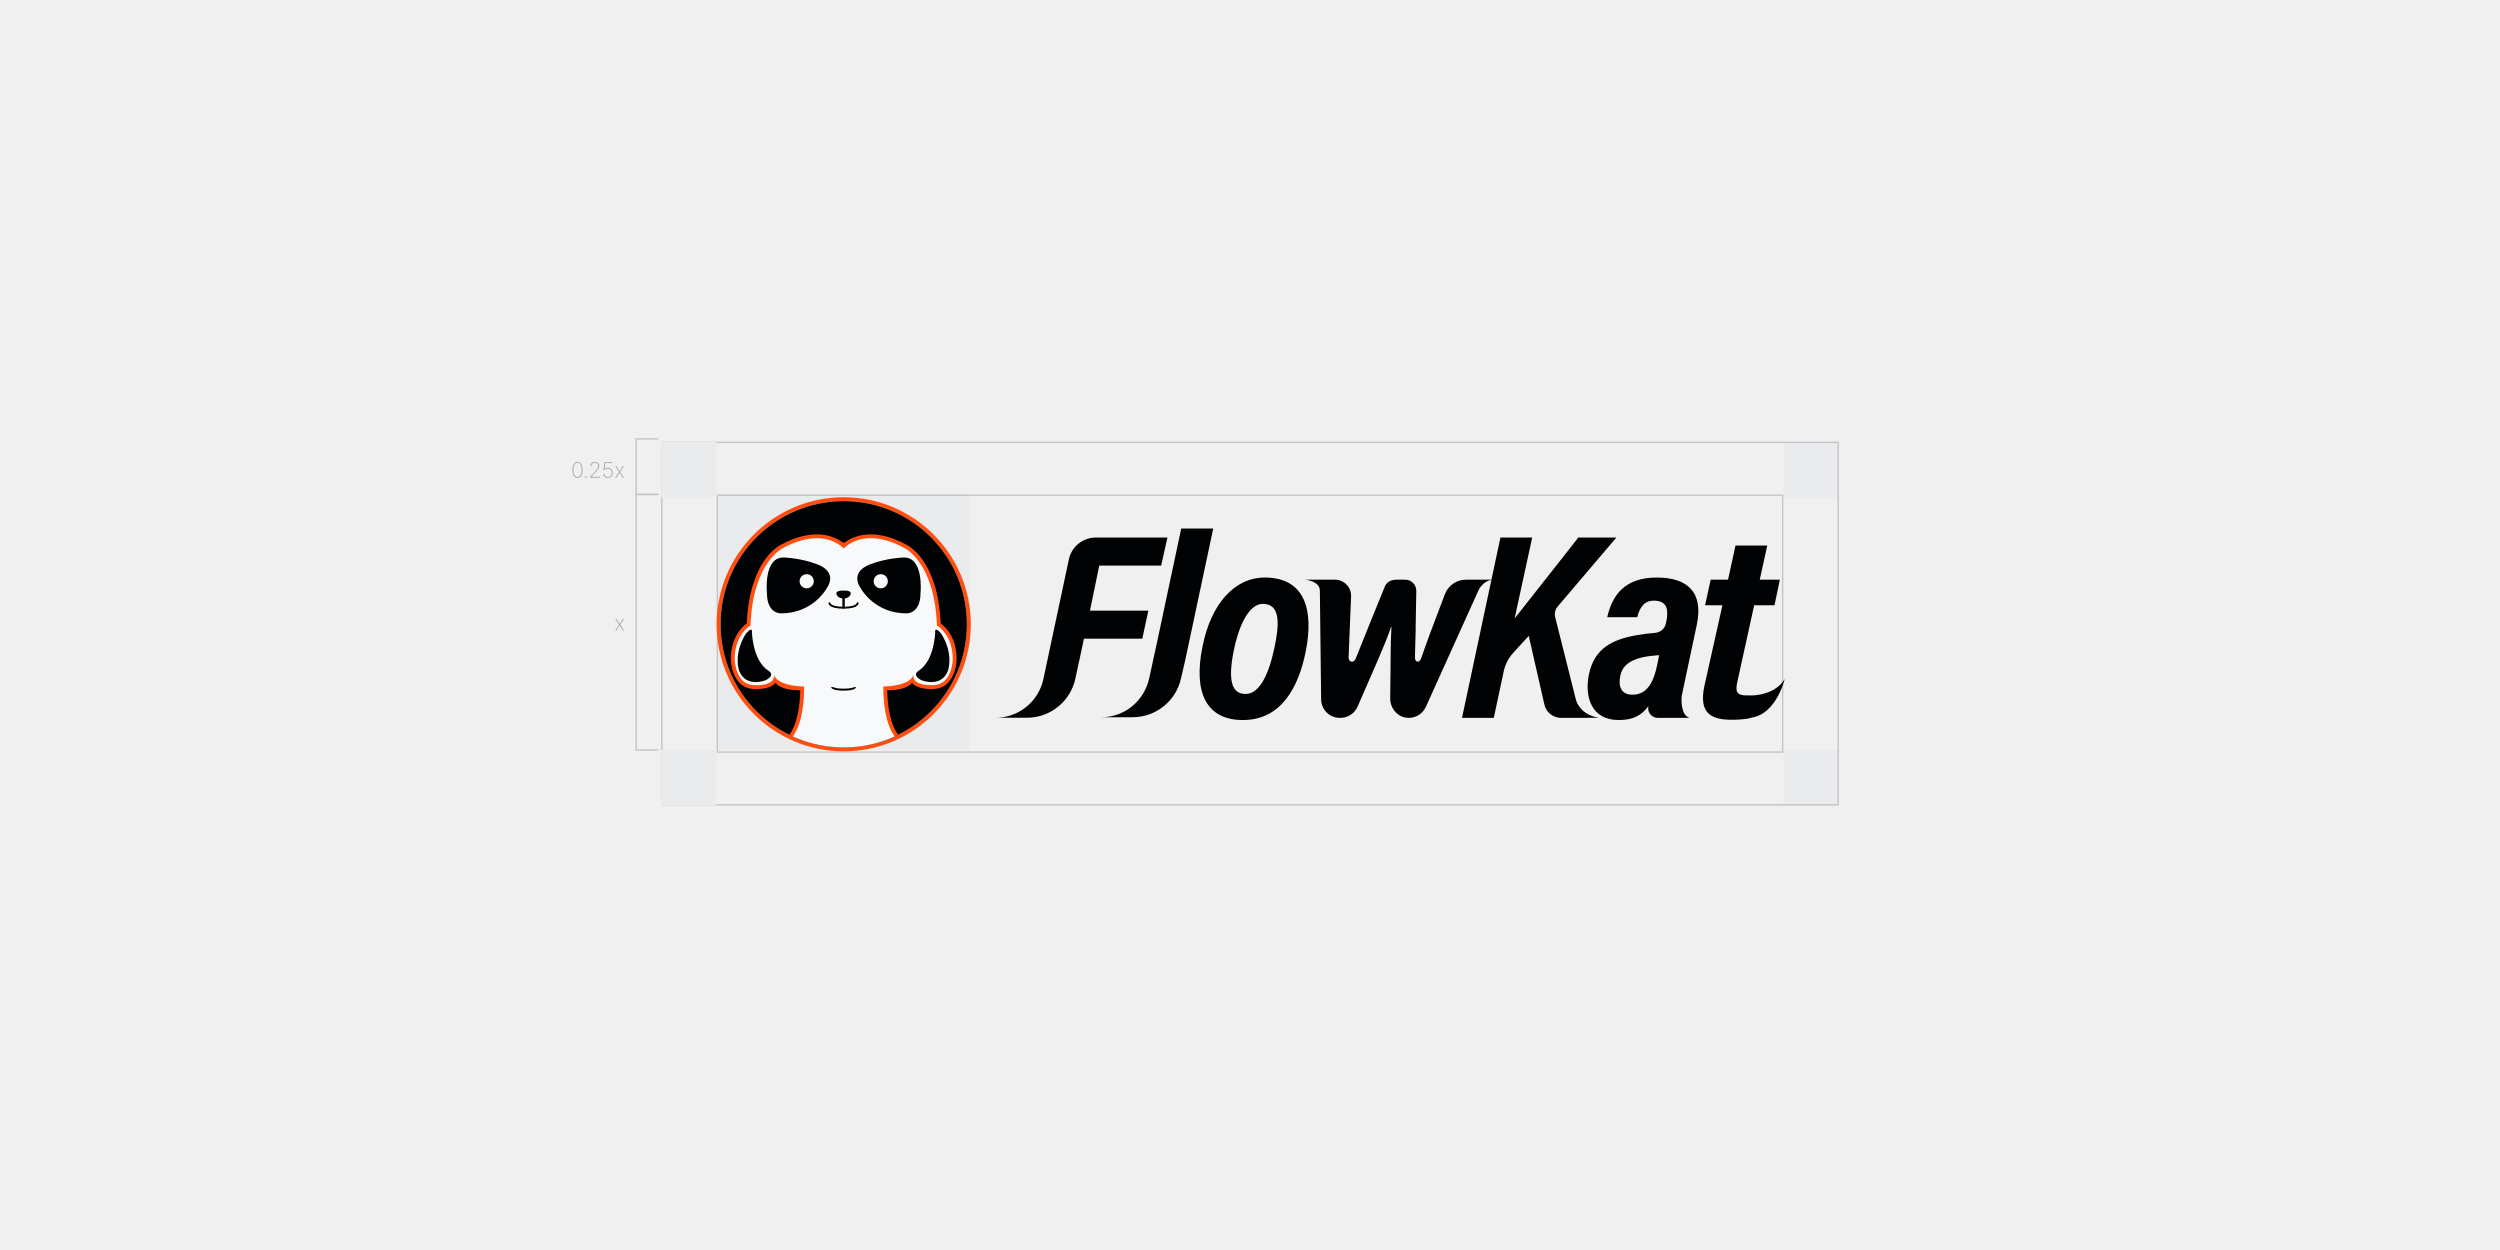
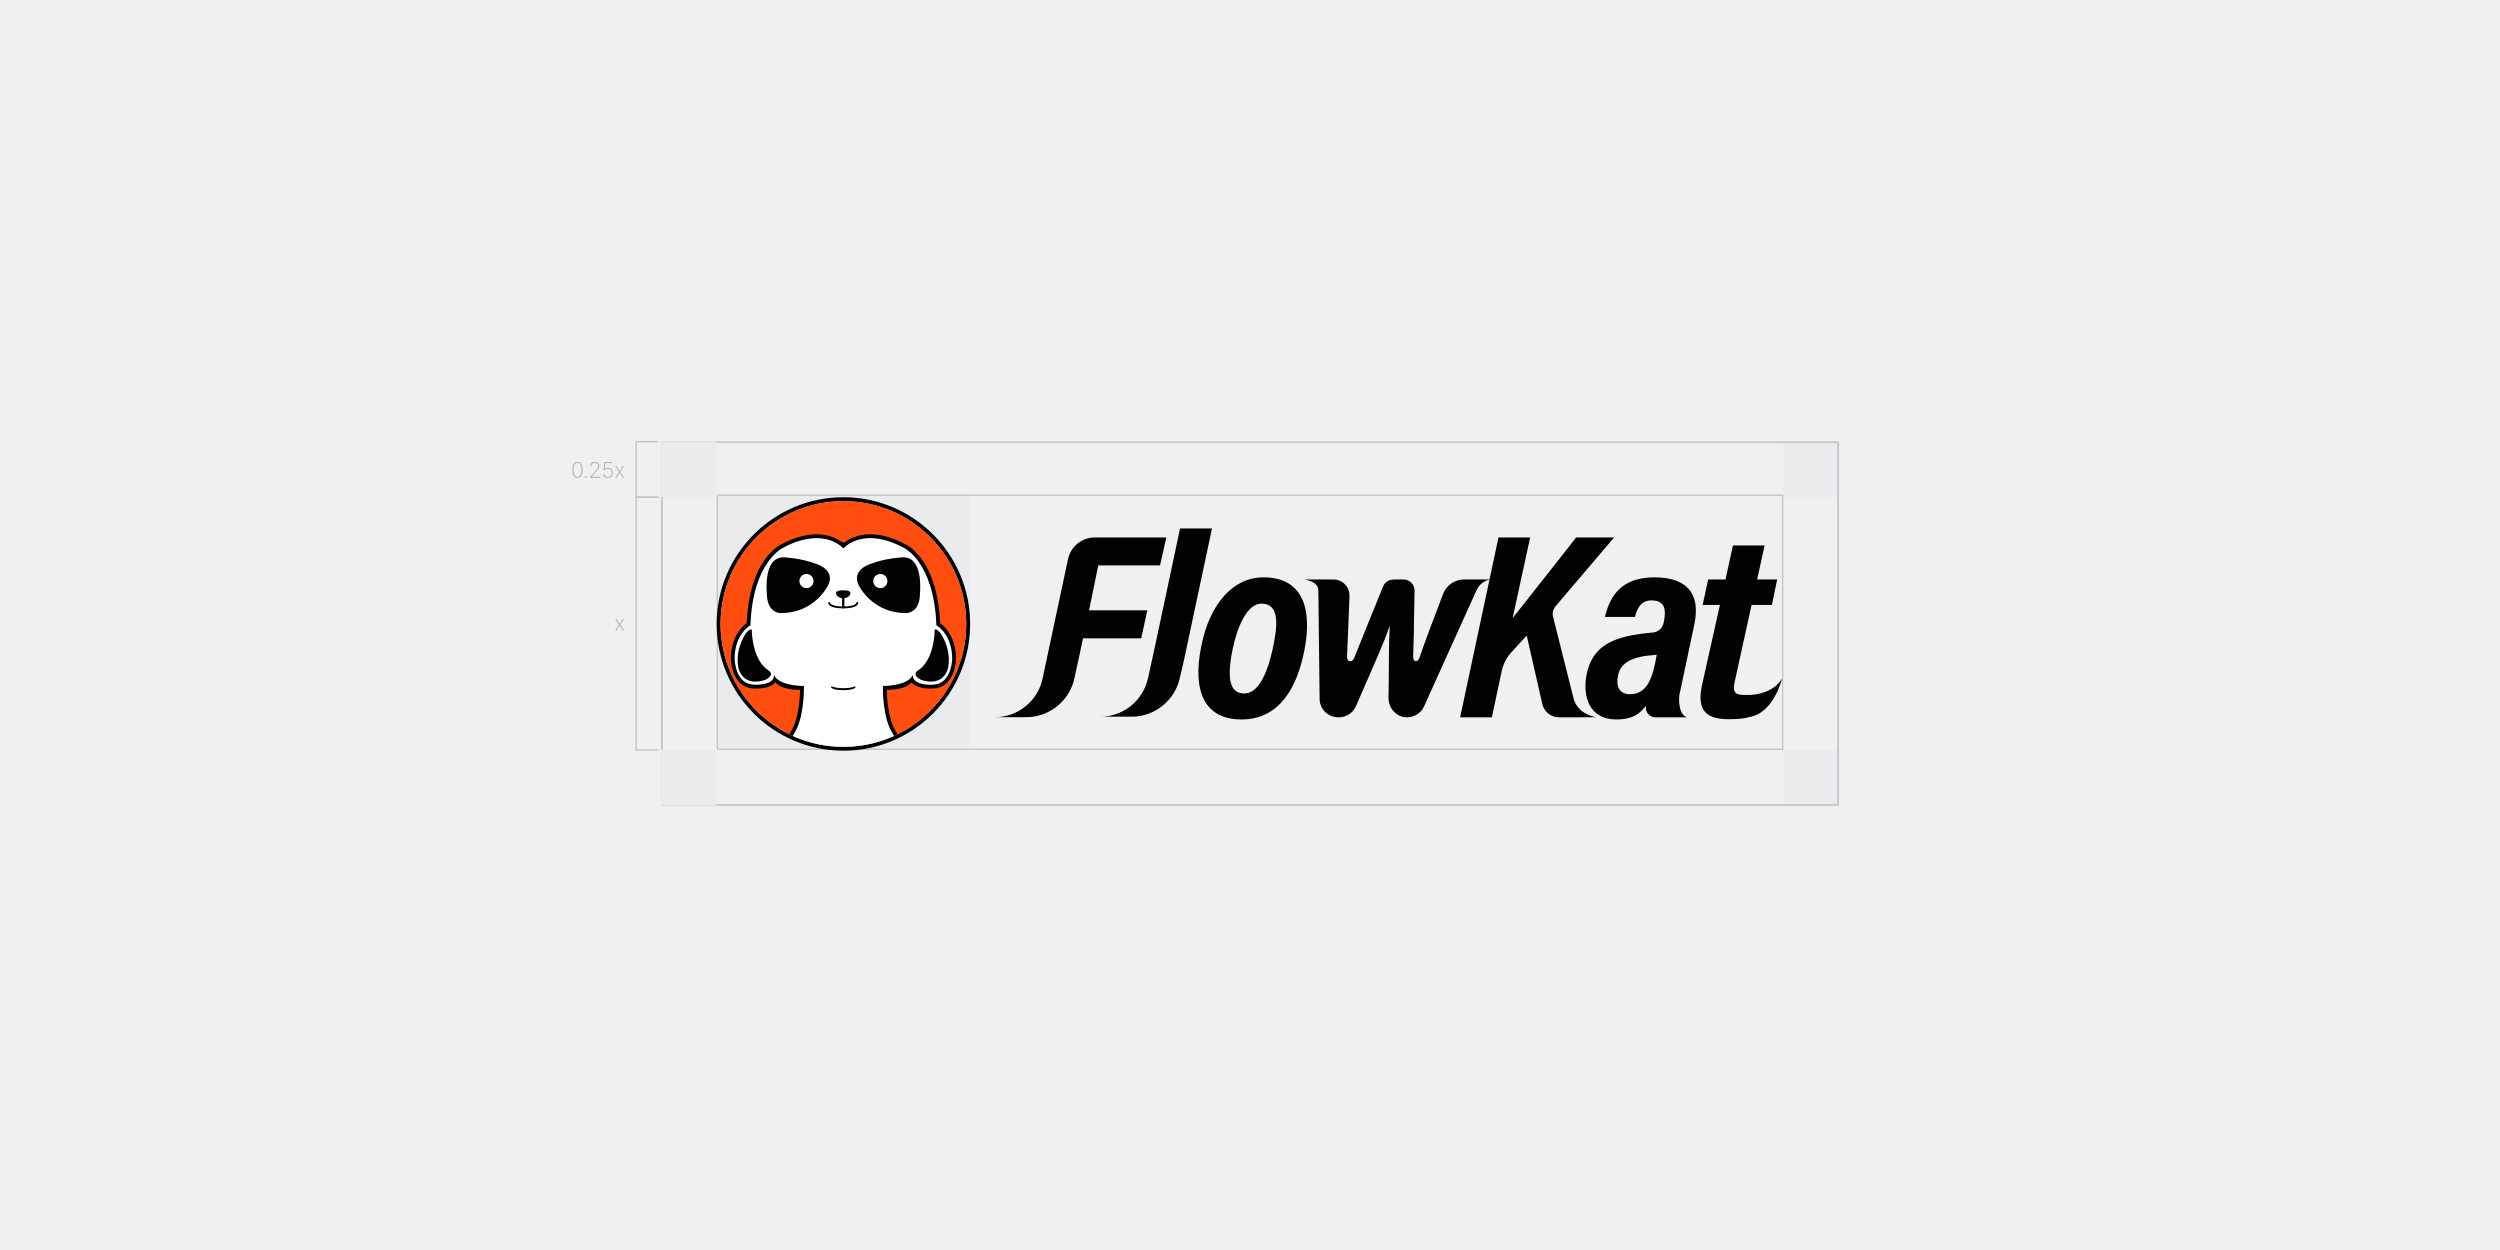
<svg xmlns="http://www.w3.org/2000/svg" width="900" height="450" viewBox="0 0 900 450" fill="none">
-   <rect width="91" height="92" transform="translate(258 178)" fill="#EAEBEC" />
-   <rect width="20" height="20" transform="translate(642 159)" fill="#EAEBEC" />
-   <rect width="20" height="20" transform="translate(642 270)" fill="#EAEBEC" />
-   <rect x="238.25" y="159.25" width="423.5" height="130.5" stroke="#C2C4C8" stroke-width="0.5" />
-   <rect x="258.25" y="178.25" width="383.5" height="92.5" stroke="#C2C4C8" stroke-width="0.5" />
-   <rect width="20" height="20" transform="translate(238 159)" fill="#EAEBEC" />
-   <rect width="20" height="20" transform="translate(238 270)" fill="#EAEBEC" />
-   <path d="M207.891 172.078C206.742 172.078 206.055 170.992 206.055 169.172C206.055 167.359 206.742 166.266 207.891 166.266C209.047 166.266 209.734 167.359 209.734 169.172C209.734 170.992 209.047 172.078 207.891 172.078ZM207.891 171.703C208.797 171.703 209.336 170.766 209.336 169.172C209.336 167.57 208.789 166.633 207.891 166.633C207 166.633 206.453 167.57 206.453 169.172C206.453 170.766 206.992 171.703 207.891 171.703ZM210.867 172.039C210.688 172.039 210.539 171.891 210.539 171.703C210.539 171.523 210.688 171.375 210.867 171.375C211.055 171.375 211.203 171.523 211.203 171.703C211.203 171.891 211.055 172.039 210.867 172.039ZM212.406 172V171.695L214.297 169.602C215.086 168.719 215.367 168.32 215.367 167.773C215.367 167.102 214.836 166.633 214.117 166.633C213.367 166.633 212.867 167.156 212.867 167.836H212.477C212.477 166.938 213.172 166.266 214.125 166.266C215.07 166.266 215.75 166.914 215.758 167.773C215.75 168.406 215.469 168.867 214.523 169.898L212.992 171.594V171.625H215.992V172H212.406ZM218.781 172.078C217.82 172.078 217.117 171.453 217.102 170.586H217.5C217.516 171.234 218.047 171.711 218.781 171.711C219.633 171.711 220.227 171.07 220.227 170.227C220.219 169.344 219.57 168.75 218.758 168.75C218.266 168.742 217.859 168.914 217.625 169.281H217.195L217.578 166.344H220.391V166.711H217.922L217.648 168.797H217.688C217.93 168.523 218.367 168.375 218.812 168.375C219.82 168.375 220.625 169.125 220.625 170.219C220.617 171.289 219.852 172.078 218.781 172.078ZM221.914 167.758L223.055 169.617L224.203 167.758H224.656L223.297 169.875L224.656 172H224.203L223.055 170.18L221.914 172H221.461L222.805 169.875L221.461 167.758H221.914Z" fill="#AEB0B6" />
-   <path d="M221.914 222.758L223.055 224.617L224.203 222.758H224.656L223.297 224.875L224.656 227H224.203L223.055 225.18L221.914 227H221.461L222.805 224.875L221.461 222.758H221.914Z" fill="#AEB0B6" />
-   <path d="M237 178L229 178L229 158L237 158" stroke-width="0.5" stroke="#C2C4C8" />
-   <path d="M237 270L229 270L229 178L237 178" stroke-width="0.5" stroke="#C2C4C8" />
-   <path d="M455.321 207.914C444.375 207.914 435.941 217.452 432.904 232.737C429.471 249.583 434.459 259.211 447.427 259.211C461.218 259.211 467.468 247.494 470.052 234.56C473.077 219.506 469.732 207.913 455.32 207.913L455.321 207.914ZM458.691 233.686C456.469 243.831 453.048 249.825 448.422 249.825C443.508 249.825 441.915 245.276 444.176 234.078C445.738 226.27 449.273 217.397 454.591 217.397C461.083 217.397 460.625 224.779 458.691 233.686Z" fill="#010203" />
-   <path d="M413.41 219.831H392.394L395.73 203.612H418.008L420.285 193.518H394.464C389.802 193.518 385.775 196.777 384.804 201.337L375.524 244.904C373.609 252.793 366.55 258.392 358.386 258.392H369.666C378.108 258.392 385.398 252.486 387.151 244.229L388.438 238.165L388.473 238.154L390.215 229.926H411.23L413.411 219.832L413.41 219.831Z" fill="#010203" />
-   <path d="M436.765 190.27H425.243L416.429 231.707L416.421 231.702L413.743 244.046C411.99 252.304 404.88 258.209 396.439 258.209H407.719C416.161 258.209 423.451 252.303 425.203 244.046L426.579 238.115L426.588 238.112L436.765 190.27Z" fill="#010203" />
-   <path d="M567.379 252.071L567.176 251.263L567.136 251.04C567.136 251.04 567.145 251.108 567.161 251.205L559.868 222.191C559.528 220.84 559.863 219.409 560.765 218.348L581.89 193.518H568.179C561.304 202.398 550.67 215.684 545.265 222.637L551.595 193.518H540.153L536.922 208.684H533.989L527.739 208.683C524.385 208.683 521.373 210.757 520.17 213.888C516.002 224.733 513.367 231.893 511.597 237.056C510.864 238.793 509.33 238.467 509.377 236.572L509.651 226.442L509.618 226.6C509.707 222.387 509.788 217.73 509.868 212.741C509.904 210.515 508.112 208.683 505.885 208.683H502.709C500.587 208.683 499.129 209.675 498.521 211.181C493.807 222.859 490.36 231.194 488.038 237.142C487.287 238.815 485.447 238.446 485.494 236.571L485.502 236.397C485.759 230.985 486.025 223.829 486.389 214.721C486.521 211.429 483.888 208.682 480.593 208.682H477.215C477.215 208.682 477.207 208.683 477.203 208.683H469.936C469.936 208.683 475.144 209.209 475.144 212.584L475.149 212.576L475.609 251.798C475.652 255.477 478.647 258.436 482.326 258.435H482.57C485.256 258.435 487.685 256.825 488.745 254.357C494.296 241.436 498.729 231.962 500.826 225.586H500.922C500.534 231.464 500.672 239.89 500.473 251.359C500.417 254.616 502.584 257.618 505.771 258.288C508.939 258.954 512.026 257.313 513.304 254.484L532.28 212.467C533.686 209.661 535.91 208.935 536.908 208.748L526.324 258.435H537.766L541.345 241.666C541.879 239.164 543.073 236.85 544.804 234.966L550.347 228.929L555.978 253.633C556.618 256.443 559.117 258.436 561.999 258.436H568.979V258.432L575.502 258.398C569.76 257.34 567.94 253.833 567.379 252.071Z" fill="#010203" />
-   <path d="M596.431 207.914C584.71 207.914 580.398 214.422 578.597 222.196H589.413C590.33 218.695 591.781 216.241 595.413 216.241C600.634 216.241 600.623 220.172 599.824 223.973L599.692 224.555C599.292 226.325 597.794 227.634 595.988 227.801C593.62 228.019 591.329 228.278 589.094 228.683C580.517 230.211 573.91 233.371 571.982 242.9C570.431 250.666 572.759 259.212 582.728 259.212C588.031 259.212 590.936 257.527 593.424 254.222L593.414 254.264C592.945 256.411 594.614 258.436 596.812 258.436H603.874C603.874 258.436 603.874 258.434 603.874 258.433H608.228C604.967 257.392 605.312 251.622 605.398 250.612C605.711 249.159 606.033 247.667 606.331 246.208L610.807 225.106C613.353 213.308 607.663 207.914 596.43 207.914H596.431ZM596.68 238.941C595.236 246.257 592.588 250.09 587.655 250.09C583.432 250.09 582.538 246.869 583.329 243.211C584.158 239.384 587.037 237.69 590.899 236.724C592.807 236.244 595.003 236.052 597.286 235.852L596.68 238.941Z" fill="#010203" />
-   <path d="M632.472 250.204L632.469 250.218C631.507 250.407 629.781 250.346 628.556 250.346C625.025 250.346 624.775 248.658 625.374 245.774L631.505 217.884H638.827L640.742 208.682H633.509L636.212 196.401H624.785L622.083 208.682H615.841L613.837 217.884H620.079L613.564 247.022C611.676 256.067 615.253 259.108 623.174 259.108C625.005 259.108 628.315 259.084 630.615 258.34C639.558 256.968 642.482 244.467 642.482 244.467C639.358 249.717 632.473 250.203 632.473 250.203L632.472 250.204Z" fill="#010203" />
-   <path d="M303.741 270.482C278.519 270.482 258 249.963 258 224.741C258 199.519 278.519 179 303.741 179C328.963 179 349.482 199.519 349.482 224.741C349.482 249.963 328.963 270.482 303.741 270.482ZM303.741 180.407C279.295 180.407 259.406 200.295 259.406 224.741C259.406 249.187 279.295 269.076 303.741 269.076C328.187 269.076 348.075 249.187 348.075 224.741C348.075 200.295 328.187 180.407 303.741 180.407Z" fill="#FF4E0F" />
-   <path d="M303.741 269.076C328.227 269.076 348.076 249.227 348.076 224.741C348.076 200.256 328.227 180.406 303.741 180.406C279.255 180.406 259.406 200.256 259.406 224.741C259.406 249.227 279.255 269.076 303.741 269.076Z" fill="#010203" />
-   <mask id="mask0_168_350" style="mask-type:luminance" maskUnits="userSpaceOnUse" x="259" y="180" width="90" height="90">
-     <path d="M303.741 269.076C328.227 269.076 348.076 249.227 348.076 224.741C348.076 200.256 328.227 180.406 303.741 180.406C279.255 180.406 259.406 200.256 259.406 224.741C259.406 249.227 279.255 269.076 303.741 269.076Z" fill="white" />
-   </mask>
-   <g mask="url(#mask0_168_350)">
-     <path d="M303.741 271.571H326.575L322.066 263.846C318.536 258.336 318.687 247.809 318.687 247.809C327.813 247.981 328.304 244.381 328.304 244.381C329.359 247.798 335.835 247.346 335.835 247.346C343.528 247.346 343.695 237.292 343.695 237.292C343.695 228.216 337.972 224.822 337.972 224.822C337.025 201.146 325.574 196.497 325.574 196.497C314.035 190.126 306.71 194.232 304.471 195.893H303.01C300.771 194.232 293.447 190.125 281.907 196.497C281.907 196.497 270.456 201.146 269.509 224.822C269.509 224.822 263.786 228.215 263.786 237.292C263.786 237.292 263.952 247.346 271.646 247.346C271.646 247.346 278.122 247.798 279.177 244.381C279.177 244.381 279.668 247.981 288.794 247.809C288.794 247.809 288.945 258.336 285.415 263.846L280.906 271.571H303.741Z" fill="#F8F9FA" />
-     <path d="M338.651 224.438C337.619 201.366 326.763 196.248 325.877 195.869C322.806 194.179 312.36 189.266 304.147 195.267C304.048 195.296 303.911 195.325 303.77 195.335C303.76 195.335 303.751 195.335 303.741 195.335C303.731 195.335 303.722 195.335 303.712 195.335C303.571 195.324 303.434 195.296 303.335 195.267C295.123 189.266 284.676 194.179 281.605 195.869C280.718 196.248 269.862 201.365 268.831 224.438C267.561 225.337 263.092 229.084 263.092 237.302C263.154 241.015 265.02 248.039 271.596 248.038H271.599C271.848 248.053 277.082 248.386 279.173 245.831C279.413 246.12 279.734 246.428 280.168 246.729C281.857 247.903 284.522 248.502 288.096 248.509C288.054 250.913 287.693 259.001 284.816 263.495L280.307 271.22C280.181 271.435 280.18 271.701 280.304 271.917C280.428 272.133 280.658 272.266 280.907 272.266H326.575C326.824 272.266 327.054 272.133 327.178 271.917C327.302 271.701 327.301 271.435 327.175 271.22L322.666 263.495C319.789 259.001 319.428 250.913 319.386 248.509C322.96 248.502 325.625 247.903 327.314 246.729C327.747 246.428 328.069 246.119 328.309 245.831C330.4 248.386 335.634 248.053 335.883 248.038H335.886C342.462 248.038 344.329 241.015 344.39 237.302C344.39 229.084 339.922 225.337 338.651 224.438ZM335.835 246.65C334.136 246.76 329.698 246.541 328.967 244.176C328.967 244.176 328.727 243.667 328.795 242.932C328.795 242.932 328.317 246.669 318.699 247.113H318.025L317.991 247.798C317.985 248.237 317.88 258.598 321.48 264.22L325.364 270.875H282.118L286.002 264.22C289.603 258.598 289.498 248.236 289.491 247.798L289.457 247.113H288.783C279.165 246.669 278.687 242.932 278.687 242.932C278.755 243.667 278.515 244.176 278.515 244.176C277.785 246.541 273.347 246.76 271.647 246.65C264.733 246.65 264.489 237.661 264.482 237.29C264.482 228.753 269.646 225.55 269.864 225.419L270.189 225.237L270.204 224.849C271.119 201.981 282.061 197.185 282.169 197.141C282.195 197.131 282.219 197.119 282.244 197.105C285.099 195.529 295.005 190.822 302.597 196.451L303.741 197.443L304.885 196.451C312.477 190.822 322.382 195.529 325.238 197.105C325.262 197.119 325.287 197.131 325.313 197.141C325.421 197.186 336.362 201.981 337.278 224.849L337.293 225.237L337.618 225.419C337.836 225.55 343 228.753 343 237.29C342.993 237.661 342.749 246.65 335.835 246.65Z" fill="#FF4E0F" />
-     <path d="M276.673 241.498C276.673 241.498 279.343 242.927 275.679 244.85C275.679 244.85 268.416 247.883 266.022 241.259C266.022 241.259 264.025 235.372 268.422 228.278C268.46 228.216 268.502 228.158 268.549 228.102C268.857 227.737 270.077 226.35 270.509 226.743C270.509 226.743 270.833 226.918 270.702 227.556C270.702 227.556 270.85 237.741 276.673 241.498Z" fill="#010203" />
-     <path d="M294.086 203.12C294.086 203.12 302.168 205.535 297.338 212.236C297.338 212.236 292.41 220.81 281.273 220.81C281.273 220.81 276.099 221.204 276.099 213.468C276.099 213.468 274.719 200.262 282.407 200.705C282.407 200.705 288.37 200.902 294.086 203.12Z" fill="#010203" />
-     <path d="M290.413 211.808C291.824 211.808 292.967 210.665 292.967 209.254C292.967 207.844 291.824 206.7 290.413 206.7C289.003 206.7 287.859 207.844 287.859 209.254C287.859 210.665 289.003 211.808 290.413 211.808Z" fill="#F8F9FA" />
-     <path d="M313.396 203.12C313.396 203.12 305.314 205.535 310.144 212.236C310.144 212.236 315.072 220.81 326.209 220.81C326.209 220.81 331.383 221.204 331.383 213.468C331.383 213.468 332.763 200.262 325.075 200.705C325.075 200.705 319.112 200.902 313.396 203.12Z" fill="#010203" />
-     <path d="M317.069 211.808C318.48 211.808 319.623 210.665 319.623 209.254C319.623 207.844 318.48 206.7 317.069 206.7C315.659 206.7 314.515 207.844 314.515 209.254C314.515 210.665 315.659 211.808 317.069 211.808Z" fill="#F8F9FA" />
-     <path d="M303.682 215.56C303.682 215.56 306.255 215.241 306.255 213.645C306.255 213.645 306.547 212.528 303.682 212.607C300.817 212.527 301.109 213.645 301.109 213.645C301.109 215.241 303.682 215.56 303.682 215.56Z" fill="#010203" />
-     <path d="M303.682 219.12C298.421 219.12 298.269 217.366 298.269 217.166C298.269 216.974 298.424 216.818 298.617 216.818C298.804 216.818 298.956 216.965 298.964 217.15C299.009 217.496 299.886 218.367 303.335 218.422V215.561C303.335 215.369 303.49 215.213 303.683 215.213C303.876 215.213 304.031 215.368 304.031 215.561V218.773C304.031 218.965 303.876 219.121 303.683 219.121L303.682 219.12Z" fill="#010203" />
-     <path d="M303.682 219.12C303.49 219.12 303.334 218.965 303.334 218.772V215.56C303.334 215.368 303.489 215.212 303.682 215.212C303.875 215.212 304.03 215.367 304.03 215.56V218.421C307.489 218.366 308.362 217.49 308.402 217.147C308.402 216.955 308.557 216.808 308.75 216.808C308.943 216.808 309.097 216.973 309.097 217.165C309.097 217.365 308.945 219.119 303.683 219.119L303.682 219.12Z" fill="#010203" />
-     <path d="M303.683 248.623C308.148 248.623 308.131 247.434 308.131 247.434C308.131 247.086 306.86 247.592 306.86 247.592C306.86 247.592 305.91 247.925 303.684 247.925C301.458 247.925 300.529 247.563 300.529 247.563C300.529 247.563 299.236 247.086 299.236 247.434C299.236 247.434 299.218 248.623 303.683 248.623Z" fill="#010203" />
-     <path d="M330.691 241.498C330.691 241.498 328.021 242.927 331.685 244.85C331.685 244.85 338.948 247.883 341.342 241.259C341.342 241.259 343.339 235.372 338.942 228.278C338.904 228.216 338.862 228.158 338.815 228.102C338.507 227.737 337.287 226.35 336.855 226.743C336.855 226.743 336.531 226.918 336.662 227.556C336.662 227.556 336.514 237.741 330.691 241.498Z" fill="#010203" />
+   <g id="primary-logo-clear">
+     <g id="Frame 1357">
+       <rect width="91" height="92" transform="translate(258 178)" fill="#EAEBEC" />
+     </g>
+     <g id="Frame 1355">
+       <rect width="20" height="20" transform="translate(642 159)" fill="#EAEBEC" />
+     </g>
+     <g id="Frame 1356">
+       <rect width="20" height="20" transform="translate(642 270)" fill="#EAEBEC" />
+     </g>
+     <g id="Frame 1353">
+       <rect x="238.25" y="159.25" width="423.5" height="130.5" stroke="#C2C4C8" stroke-width="0.5" />
+     </g>
+     <g id="Frame 1358">
+       <rect x="238.25" y="159.25" width="423.5" height="130.5" stroke="#C2C4C8" stroke-width="0.5" />
+       <mask id="stroke0_293_12434" fill="white">
+         <path d="M258 178H642V270H258V178Z" />
+       </mask>
+       <path id="Rectangle 96" d="M258 178H642V270H258V178Z" stroke="#C2C4C8" mask="url(#stroke0_293_12434)" />
+     </g>
+     <g id="Frame 1352">
+       <rect width="20" height="20" transform="translate(238 159)" fill="#EAEBEC" />
+     </g>
+     <g id="Frame 1354">
+       <rect width="20" height="20" transform="translate(238 270)" fill="#EAEBEC" />
+     </g>
+     <path id="0.25x" d="M207.891 172.078C206.742 172.078 206.055 170.992 206.055 169.172C206.055 167.359 206.742 166.266 207.891 166.266C209.047 166.266 209.734 167.359 209.734 169.172C209.734 170.992 209.047 172.078 207.891 172.078ZM207.891 171.703C208.797 171.703 209.336 170.766 209.336 169.172C209.336 167.57 208.789 166.633 207.891 166.633C207 166.633 206.453 167.57 206.453 169.172C206.453 170.766 206.992 171.703 207.891 171.703ZM210.867 172.039C210.688 172.039 210.539 171.891 210.539 171.703C210.539 171.523 210.688 171.375 210.867 171.375C211.055 171.375 211.203 171.523 211.203 171.703C211.203 171.891 211.055 172.039 210.867 172.039ZM212.406 172V171.695L214.297 169.602C215.086 168.719 215.367 168.32 215.367 167.773C215.367 167.102 214.836 166.633 214.117 166.633C213.367 166.633 212.867 167.156 212.867 167.836H212.477C212.477 166.938 213.172 166.266 214.125 166.266C215.07 166.266 215.75 166.914 215.758 167.773C215.75 168.406 215.469 168.867 214.523 169.898L212.992 171.594V171.625H215.992V172H212.406ZM218.781 172.078C217.82 172.078 217.117 171.453 217.102 170.586H217.5C217.516 171.234 218.047 171.711 218.781 171.711C219.633 171.711 220.227 171.07 220.227 170.227C220.219 169.344 219.57 168.75 218.758 168.75C218.266 168.742 217.859 168.914 217.625 169.281H217.195L217.578 166.344H220.391V166.711H217.922L217.648 168.797H217.688C217.93 168.523 218.367 168.375 218.812 168.375C219.82 168.375 220.625 169.125 220.625 170.219C220.617 171.289 219.852 172.078 218.781 172.078ZM221.914 167.758L223.055 169.617L224.203 167.758H224.656L223.297 169.875L224.656 172H224.203L223.055 170.18L221.914 172H221.461L222.805 169.875L221.461 167.758H221.914Z" fill="#AEB0B6" />
+     <path id="x" d="M221.914 222.758L223.055 224.617L224.203 222.758H224.656L223.297 224.875L224.656 227H224.203L223.055 225.18L221.914 227H221.461L222.805 224.875L221.461 222.758H221.914Z" fill="#AEB0B6" />
+     <path id="Rectangle 5" d="M237 179L229 179L229 159L237 159" stroke-width="0.5" stroke="#C2C4C8" />
+     <path id="Rectangle 6" d="M237 270L229 270L229 179L237 179" stroke-width="0.5" stroke="#C2C4C8" />
+     <g id="Group">
+       <g id="wordmark">
+         <path id="Vector" d="M454.826 207.842C443.908 207.842 435.495 217.356 432.465 232.603C429.041 249.407 434.016 259.01 446.952 259.01C460.709 259.01 466.943 247.323 469.52 234.421C472.538 219.405 469.201 207.841 454.825 207.841L454.826 207.842ZM458.188 233.549C455.971 243.669 452.559 249.648 447.945 249.648C443.043 249.648 441.454 245.11 443.709 233.94C445.267 226.152 448.793 217.301 454.098 217.301C460.574 217.301 460.117 224.665 458.188 233.549Z" fill="#010203" />
+         <path id="Vector_2" d="M413.02 219.729H392.057L395.384 203.55H417.607L419.878 193.481H394.122C389.471 193.481 385.454 196.732 384.486 201.281L375.229 244.739C373.319 252.608 366.277 258.193 358.134 258.193H369.386C377.806 258.193 385.078 252.302 386.827 244.066L388.111 238.017L388.146 238.006L389.883 229.798H410.846L413.021 219.73L413.02 219.729Z" fill="#010203" />
+         <path id="Vector_3" d="M436.318 190.241H424.825L416.033 231.575L416.025 231.57L413.353 243.883C411.605 252.12 404.513 258.01 396.093 258.01H407.345C415.765 258.01 423.037 252.119 424.785 243.883L426.157 237.967L426.166 237.964L436.318 190.241Z" fill="#010203" />
+         <path id="Vector_4" d="M566.604 251.888L566.401 251.082L566.361 250.86C566.361 250.86 566.37 250.927 566.386 251.024L559.111 222.083C558.772 220.735 559.106 219.308 560.006 218.249L581.078 193.481H567.402C560.544 202.339 549.936 215.592 544.545 222.528L550.859 193.481H539.446L536.223 208.609H533.297L527.063 208.609C523.717 208.609 520.713 210.677 519.513 213.8C515.355 224.618 512.727 231.76 510.961 236.911C510.23 238.643 508.7 238.318 508.747 236.428L509.02 226.323L508.987 226.481C509.076 222.278 509.157 217.633 509.236 212.656C509.272 210.436 507.485 208.609 505.263 208.609H502.095C499.979 208.609 498.524 209.598 497.918 211.1C493.216 222.749 489.777 231.063 487.461 236.996C486.712 238.665 484.877 238.297 484.923 236.427L484.931 236.253C485.188 230.855 485.453 223.717 485.816 214.631C485.948 211.348 483.321 208.608 480.035 208.608H476.665C476.665 208.608 476.657 208.609 476.653 208.609H469.404C469.404 208.609 474.599 209.133 474.599 212.5L474.604 212.492L475.063 251.616C475.106 255.285 478.094 258.237 481.763 258.236H482.007C484.686 258.236 487.109 256.63 488.166 254.168C493.703 241.28 498.125 231.829 500.217 225.469H500.313C499.926 231.333 500.063 239.737 499.865 251.178C499.809 254.427 501.971 257.421 505.15 258.089C508.31 258.754 511.389 257.117 512.664 254.295L531.592 212.383C532.995 209.584 535.213 208.86 536.209 208.673L525.651 258.236H537.065L540.635 241.509C541.167 239.013 542.358 236.705 544.085 234.826L549.614 228.804L555.231 253.446C555.869 256.249 558.362 258.237 561.237 258.237H568.2V258.233L574.706 258.199C568.979 257.144 567.163 253.646 566.604 251.888Z" fill="#010203" />
+         <path id="Vector_5" d="M595.583 207.842C583.891 207.842 579.59 214.333 577.793 222.088H588.582C589.497 218.596 590.944 216.148 594.567 216.148C599.775 216.148 599.764 220.069 598.967 223.861L598.836 224.441C598.437 226.207 596.942 227.512 595.141 227.679C592.779 227.896 590.494 228.155 588.264 228.559C579.709 230.083 573.118 233.235 571.195 242.74C569.648 250.487 571.97 259.011 581.914 259.011C587.204 259.011 590.102 257.331 592.583 254.034L592.573 254.076C592.106 256.217 593.77 258.237 595.963 258.237H603.007C603.007 258.237 603.007 258.235 603.007 258.234H607.35C604.097 257.196 604.442 251.44 604.527 250.433C604.84 248.984 605.161 247.495 605.458 246.04L609.923 224.991C612.462 213.222 606.788 207.842 595.583 207.842ZM595.831 238.791C594.391 246.089 591.749 249.912 586.829 249.912C582.616 249.912 581.725 246.699 582.514 243.05C583.34 239.233 586.212 237.543 590.065 236.58C591.968 236.101 594.158 235.909 596.436 235.71L595.831 238.791Z" fill="#010203" />
+         <path id="Vector_6" d="M631.534 250.027L631.531 250.041C630.572 250.229 628.85 250.168 627.628 250.168C624.106 250.168 623.857 248.485 624.454 245.608L630.57 217.788H637.873L639.784 208.609H632.569L635.265 196.358H623.866L621.171 208.609H614.945L612.946 217.788H619.172L612.674 246.853C610.79 255.875 614.358 258.909 622.26 258.909C624.086 258.909 627.388 258.885 629.682 258.142C638.603 256.774 641.519 244.304 641.519 244.304C638.403 249.541 631.535 250.026 631.535 250.026L631.534 250.027Z" fill="#010203" />
+       </g>
+       <g id="Group_2">
+         <path id="Vector_7" d="M303.627 270.253C278.468 270.253 258 249.785 258 224.627C258 199.468 278.468 179 303.627 179C328.785 179 349.253 199.468 349.253 224.627C349.253 249.785 328.785 270.253 303.627 270.253ZM303.627 180.403C279.242 180.403 259.402 200.242 259.402 224.627C259.402 249.011 279.242 268.851 303.627 268.851C328.011 268.851 347.85 249.011 347.85 224.627C347.85 200.242 328.011 180.403 303.627 180.403Z" fill="#010203" />
+         <path id="Vector_8" d="M303.626 268.851C328.05 268.851 347.85 249.052 347.85 224.627C347.85 200.203 328.05 180.403 303.626 180.403C279.202 180.403 259.402 200.203 259.402 224.627C259.402 249.052 279.202 268.851 303.626 268.851Z" fill="#FF4E0F" />
+         <g id="Clip path group">
+           <mask id="mask0_293_12434" style="mask-type:luminance" maskUnits="userSpaceOnUse" x="259" y="180" width="89" height="89">
+             <g id="clippath-2">
+               <path id="Vector_9" d="M303.626 268.851C328.05 268.851 347.85 249.052 347.85 224.627C347.85 200.203 328.05 180.403 303.626 180.403C279.202 180.403 259.402 200.203 259.402 224.627C259.402 249.052 279.202 268.851 303.626 268.851Z" fill="white" />
+             </g>
+           </mask>
+           <g mask="url(#mask0_293_12434)">
+             <g id="Group_3">
+               <g id="Group_4">
+                 <path id="Vector_10" d="M303.626 271.339H326.402L321.905 263.634C318.383 258.137 318.534 247.637 318.534 247.637C327.637 247.808 328.127 244.217 328.127 244.217C329.179 247.626 335.639 247.175 335.639 247.175C343.313 247.175 343.48 237.146 343.48 237.146C343.48 228.093 337.771 224.707 337.771 224.707C336.826 201.09 325.404 196.453 325.404 196.453C313.894 190.098 306.587 194.194 304.354 195.851H302.896C300.663 194.194 293.357 190.097 281.846 196.453C281.846 196.453 270.424 201.09 269.479 224.707C269.479 224.707 263.771 228.092 263.771 237.146C263.771 237.146 263.936 247.175 271.611 247.175C271.611 247.175 278.071 247.626 279.123 244.217C279.123 244.217 279.613 247.808 288.716 247.637C288.716 247.637 288.867 258.137 285.345 263.634L280.848 271.339H303.626Z" fill="white" />
+                 <path id="Vector_11" d="M338.45 224.324C337.42 201.31 326.591 196.205 325.707 195.827C322.644 194.141 312.224 189.24 304.032 195.226C303.933 195.255 303.796 195.284 303.656 195.294C303.646 195.294 303.637 195.294 303.627 195.294C303.617 195.294 303.608 195.294 303.598 195.294C303.457 195.283 303.321 195.255 303.222 195.226C295.03 189.24 284.61 194.141 281.546 195.827C280.661 196.205 269.833 201.309 268.804 224.324C267.537 225.221 263.08 228.958 263.08 237.156C263.141 240.86 265.003 247.866 271.562 247.865H271.565C271.814 247.88 277.035 248.212 279.12 245.664C279.36 245.952 279.68 246.259 280.113 246.559C281.798 247.73 284.456 248.328 288.021 248.335C287.979 250.733 287.619 258.801 284.749 263.283L280.251 270.989C280.126 271.203 280.125 271.469 280.249 271.684C280.372 271.9 280.602 272.032 280.85 272.032H326.404C326.652 272.032 326.882 271.9 327.005 271.684C327.129 271.469 327.128 271.203 327.002 270.989L322.505 263.283C319.635 258.801 319.275 250.733 319.233 248.335C322.798 248.328 325.456 247.73 327.141 246.559C327.573 246.259 327.894 245.951 328.133 245.664C330.219 248.212 335.44 247.88 335.688 247.865H335.691C342.251 247.865 344.113 240.86 344.174 237.156C344.174 228.958 339.717 225.221 338.45 224.324ZM335.64 246.48C333.945 246.59 329.518 246.372 328.789 244.013C328.789 244.013 328.549 243.505 328.617 242.772C328.617 242.772 328.14 246.499 318.546 246.942H317.874L317.84 247.626C317.834 248.064 317.729 258.399 321.32 264.007L325.195 270.645H282.056L285.93 264.007C289.522 258.399 289.418 248.063 289.411 247.626L289.377 246.942H288.704C279.11 246.499 278.634 242.772 278.634 242.772C278.701 243.505 278.462 244.013 278.462 244.013C277.734 246.372 273.307 246.59 271.611 246.48C264.714 246.48 264.471 237.515 264.464 237.145C264.464 228.629 269.615 225.433 269.833 225.303L270.157 225.121L270.172 224.734C271.084 201.923 281.999 197.139 282.107 197.095C282.133 197.085 282.157 197.073 282.182 197.059C285.03 195.487 294.911 190.792 302.484 196.407L303.625 197.397L304.766 196.407C312.339 190.792 322.219 195.487 325.068 197.059C325.092 197.073 325.117 197.085 325.143 197.095C325.251 197.14 336.164 201.923 337.078 224.734L337.093 225.121L337.417 225.303C337.635 225.433 342.786 228.629 342.786 237.145C342.779 237.515 342.535 246.48 335.639 246.48H335.64Z" fill="#010203" />
+               </g>
+               <path id="Vector_12" d="M276.626 241.342C276.626 241.342 279.29 242.767 275.635 244.686C275.635 244.686 268.39 247.711 266.002 241.104C266.002 241.104 264.01 235.231 268.396 228.155C268.434 228.093 268.476 228.035 268.523 227.98C268.83 227.615 270.047 226.232 270.478 226.624C270.478 226.624 270.801 226.799 270.67 227.435C270.67 227.435 270.817 237.594 276.625 241.342H276.626Z" fill="#010203" />
+               <path id="Vector_13" d="M293.995 203.06C293.995 203.06 302.057 205.469 297.239 212.154C297.239 212.154 292.323 220.706 281.214 220.706C281.214 220.706 276.053 221.099 276.053 213.383C276.053 213.383 274.677 200.21 282.345 200.651C282.345 200.651 288.293 200.848 293.995 203.06Z" fill="#010203" />
+               <path id="Vector_14" d="M290.331 211.726C291.738 211.726 292.879 210.585 292.879 209.178C292.879 207.771 291.738 206.631 290.331 206.631C288.924 206.631 287.784 207.771 287.784 209.178C287.784 210.585 288.924 211.726 290.331 211.726Z" fill="white" />
+               <path id="Vector_15" d="M313.257 203.06C313.257 203.06 305.195 205.469 310.013 212.154C310.013 212.154 314.929 220.706 326.038 220.706C326.038 220.706 331.199 221.099 331.199 213.383C331.199 213.383 332.576 200.21 324.907 200.651C324.907 200.651 318.959 200.848 313.257 203.06Z" fill="#010203" />
+               <path id="Vector_16" d="M316.92 211.726C318.327 211.726 319.468 210.585 319.468 209.178C319.468 207.771 318.327 206.631 316.92 206.631C315.513 206.631 314.373 207.771 314.373 209.178C314.373 210.585 315.513 211.726 316.92 211.726Z" fill="white" />
+               <path id="Vector_17" d="M303.568 215.468C303.568 215.468 306.135 215.15 306.135 213.558C306.135 213.558 306.426 212.444 303.568 212.523C300.71 212.443 301.002 213.558 301.002 213.558C301.002 215.15 303.568 215.468 303.568 215.468Z" fill="#010203" />
+               <path id="Vector_18" d="M303.567 219.019C298.319 219.019 298.167 217.27 298.167 217.07C298.167 216.879 298.322 216.723 298.515 216.723C298.701 216.723 298.853 216.87 298.861 217.054C298.906 217.399 299.78 218.268 303.221 218.323V215.469C303.221 215.278 303.375 215.122 303.568 215.122C303.76 215.122 303.915 215.277 303.915 215.469V218.673C303.915 218.865 303.76 219.02 303.568 219.02L303.567 219.019Z" fill="#010203" />
+               <path id="Vector_19" d="M303.567 219.019C303.375 219.019 303.22 218.865 303.22 218.672V215.468C303.22 215.277 303.374 215.121 303.567 215.121C303.759 215.121 303.914 215.276 303.914 215.468V218.322C307.364 218.267 308.235 217.393 308.275 217.051C308.275 216.86 308.43 216.713 308.622 216.713C308.815 216.713 308.968 216.878 308.968 217.069C308.968 217.269 308.817 219.018 303.568 219.018L303.567 219.019Z" fill="#010203" />
+               <path id="Vector_20" d="M303.568 248.449C308.022 248.449 308.005 247.263 308.005 247.263C308.005 246.915 306.737 247.42 306.737 247.42C306.737 247.42 305.79 247.752 303.569 247.752C301.349 247.752 300.422 247.391 300.422 247.391C300.422 247.391 299.132 246.915 299.132 247.263C299.132 247.263 299.115 248.449 303.569 248.449H303.568Z" fill="#010203" />
+               <path id="Vector_21" d="M330.509 241.342C330.509 241.342 327.846 242.767 331.501 244.686C331.501 244.686 338.745 247.711 341.133 241.104C341.133 241.104 343.125 235.231 338.739 228.155C338.701 228.093 338.66 228.035 338.613 227.98C338.305 227.615 337.089 226.232 336.658 226.624C336.658 226.624 336.334 226.799 336.465 227.435C336.465 227.435 336.317 237.594 330.509 241.342Z" fill="#010203" />
+             </g>
+           </g>
+         </g>
+       </g>
+     </g>
  </g>
</svg>
